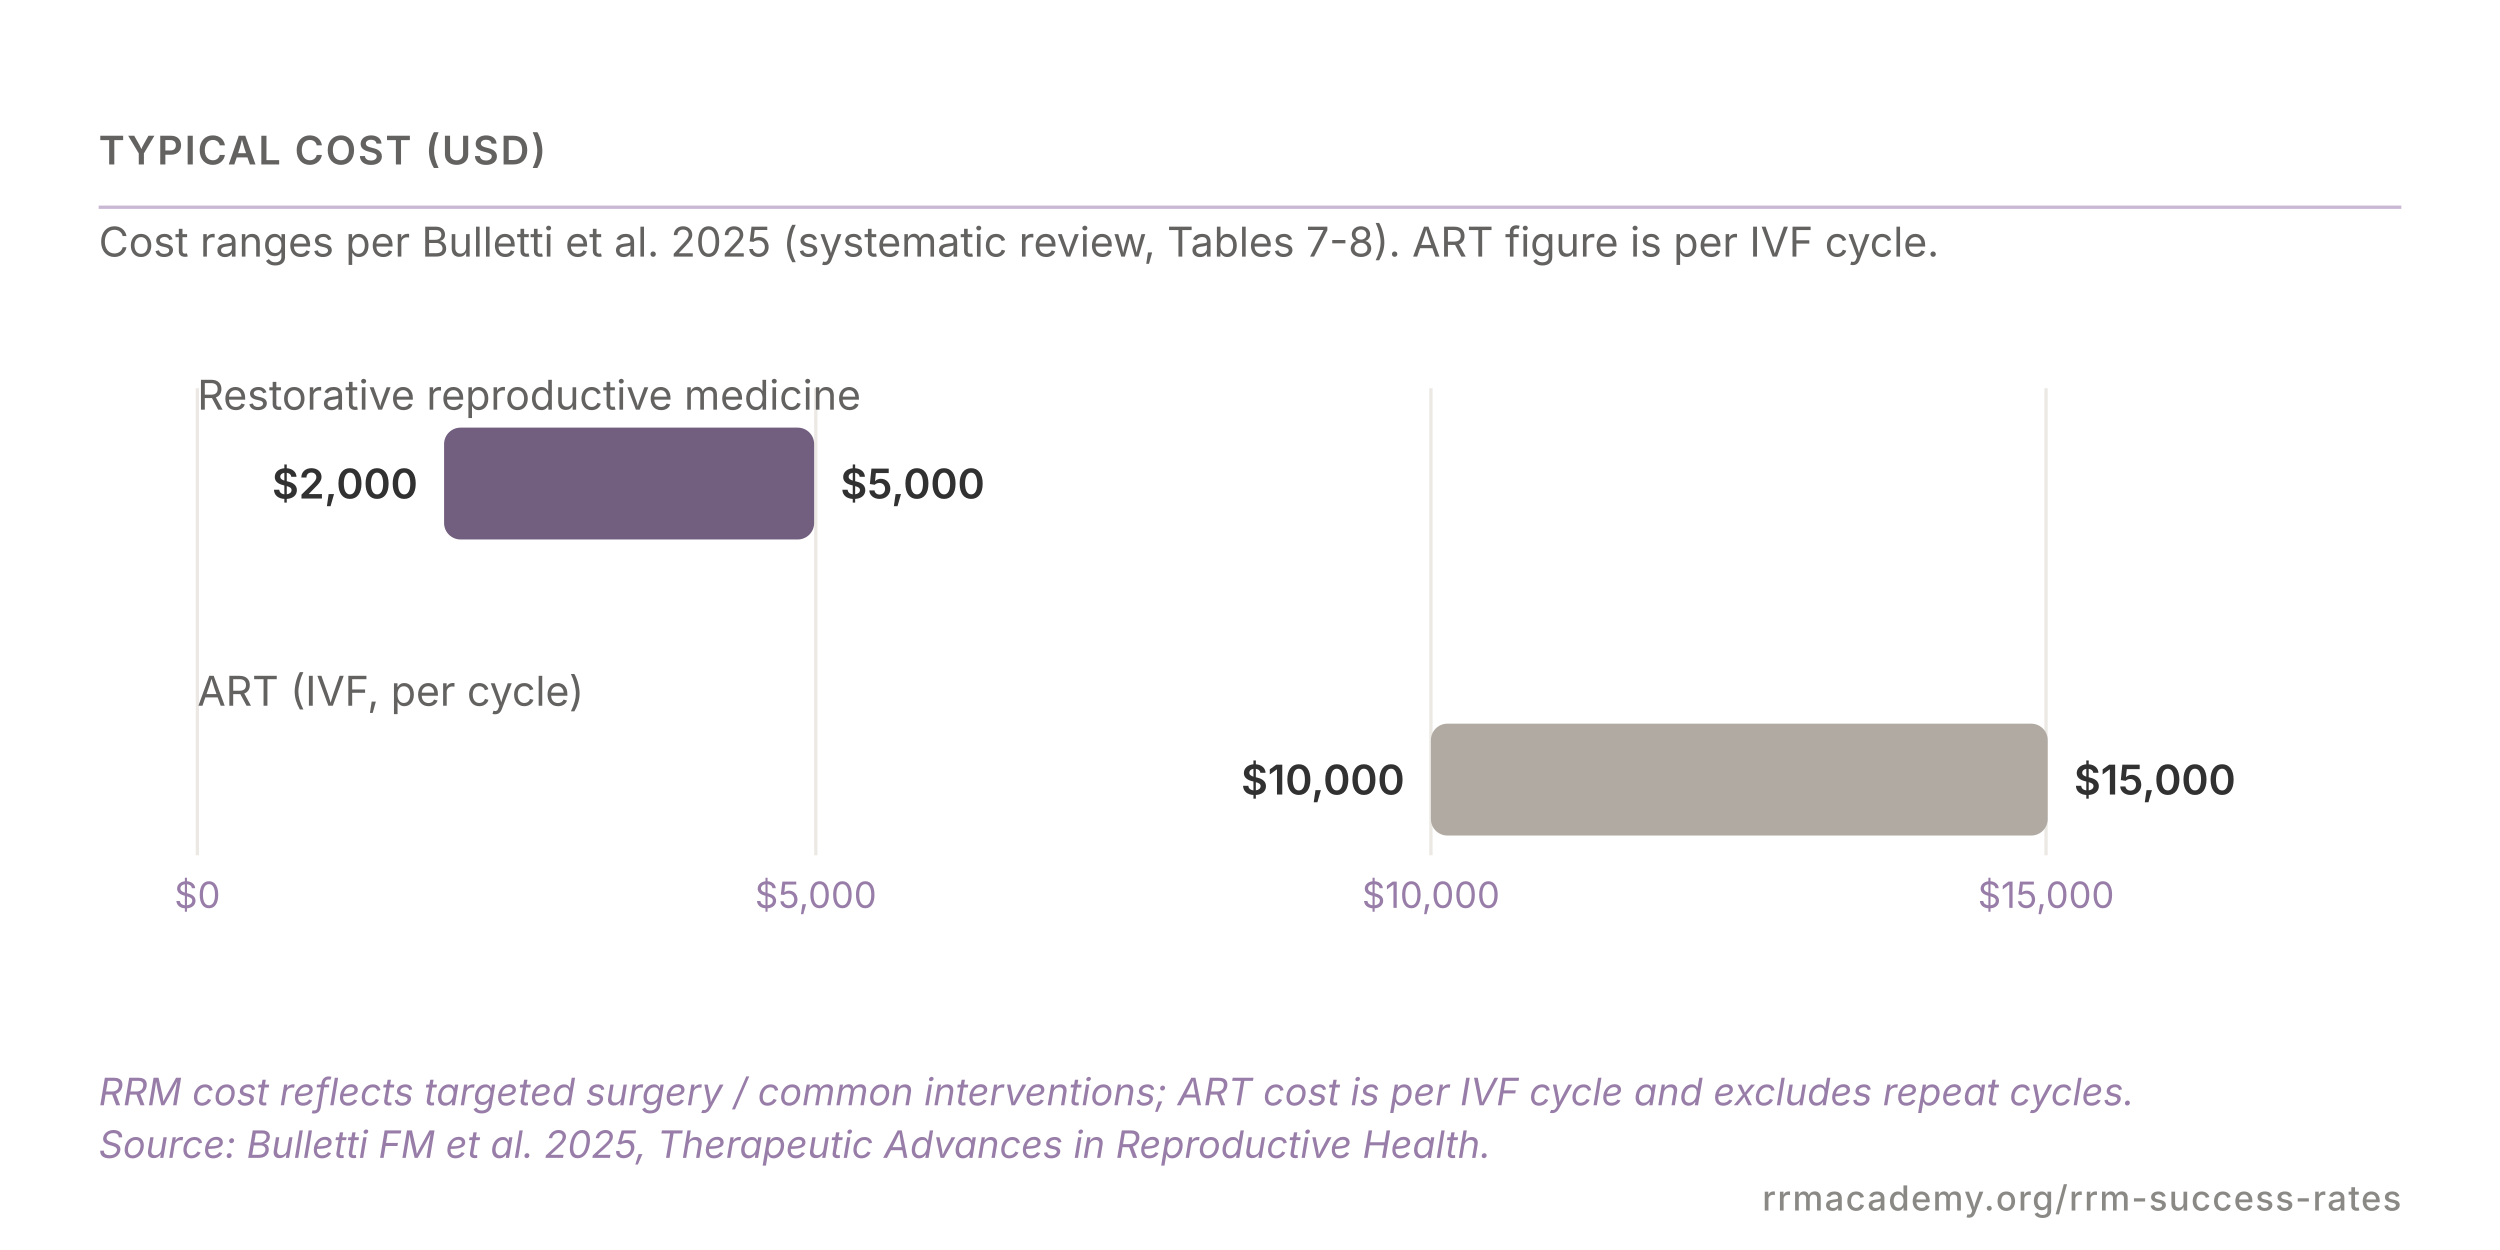
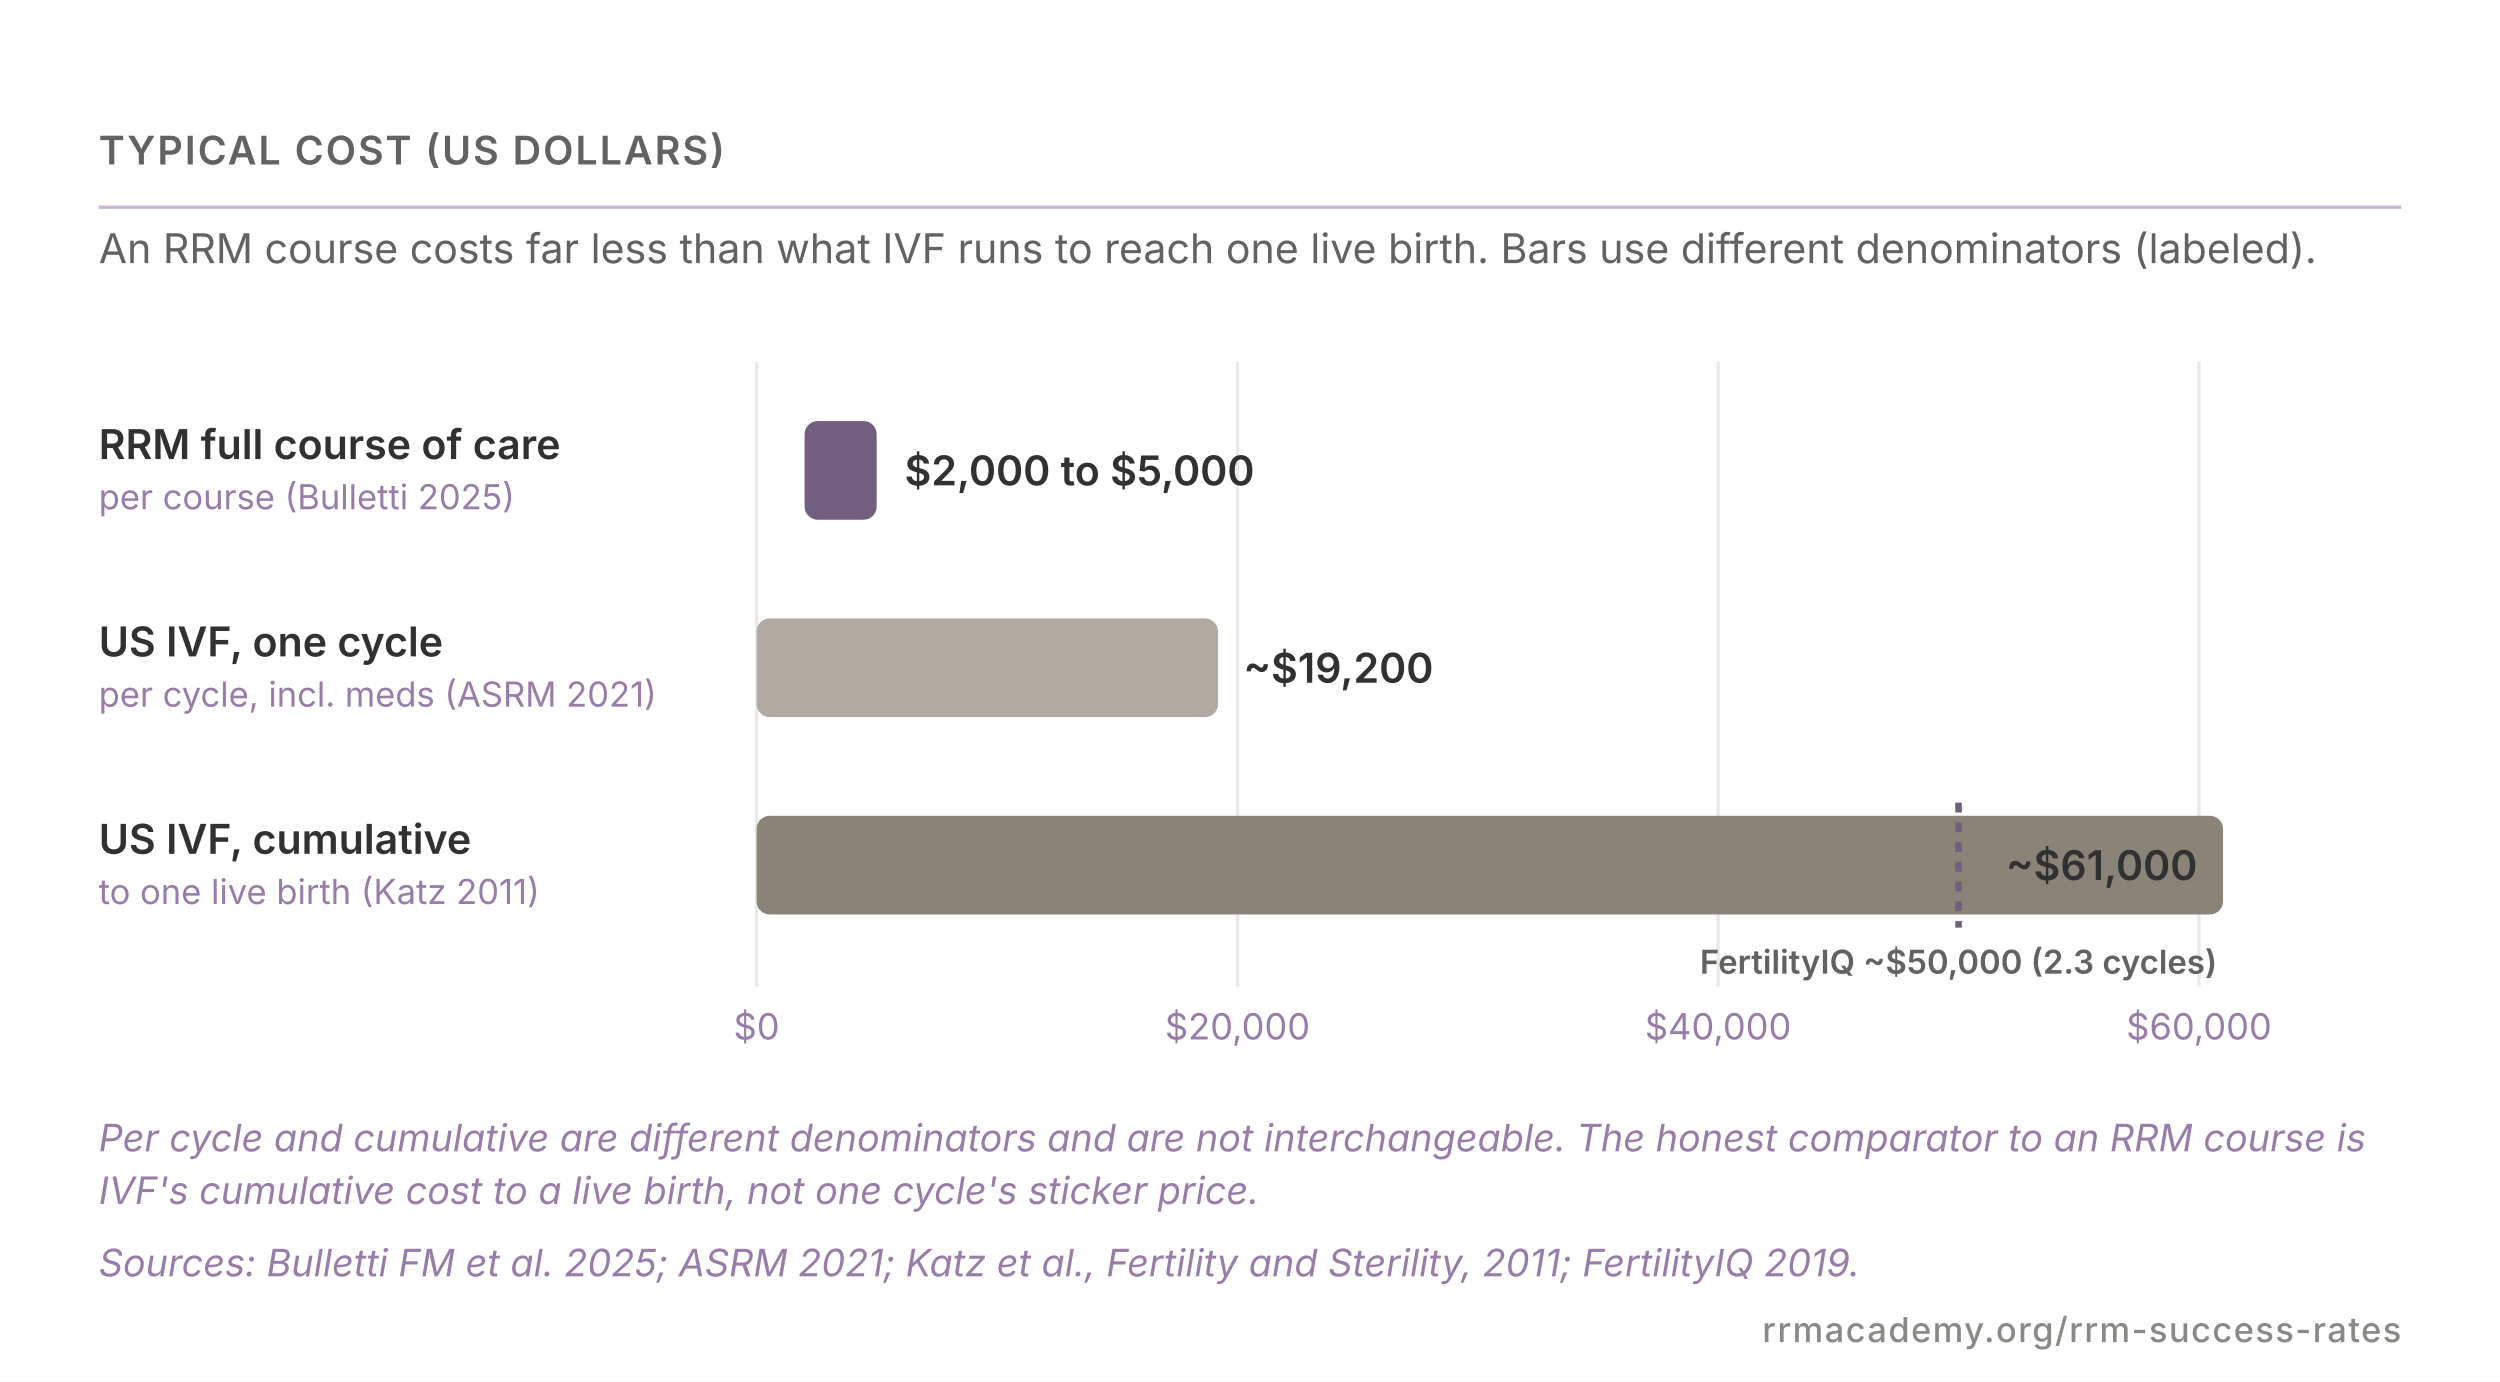
- <svg xmlns="http://www.w3.org/2000/svg" viewBox="0 0 760 380" role="img" aria-label="RRM versus ART cost comparison">
-   <rect width="760" height="380" fill="#ffffff" />
+ <svg xmlns="http://www.w3.org/2000/svg" viewBox="0 0 760 420" role="img" aria-label="US-grounded cost comparison: RRM course versus IVF per cycle versus IVF cumulative to a live birth">
+   <rect width="760" height="420" fill="#ffffff" />
  <style>
    .heading { font-family: 'Inter', sans-serif; font-size: 12px; font-weight: 600; fill: #636261; letter-spacing: 0.05em; }
    .subtitle { font-family: 'Inter', sans-serif; font-size: 12.5px; font-weight: 400; fill: #636261; }
-     .label { font-family: 'Inter', sans-serif; font-size: 12.5px; font-weight: 400; fill: #636261; dominant-baseline: central; }
-     .label-end { font-family: 'Inter', sans-serif; font-size: 12.5px; font-weight: 400; fill: #636261; text-anchor: end; dominant-baseline: central; }
-     .label-mid { font-family: 'Inter', sans-serif; font-size: 11.5px; font-weight: 400; fill: #636261; text-anchor: middle; }
-     .small { font-family: 'Inter', sans-serif; font-size: 10.5px; font-weight: 400; fill: #987da8; }
+     .label { font-family: 'Inter', sans-serif; font-size: 12.5px; font-weight: 600; fill: #313131; dominant-baseline: central; }
+     .basis { font-family: 'Inter', sans-serif; font-size: 10.5px; font-weight: 400; fill: #987da8; dominant-baseline: central; }
    .value { font-family: 'Inter', sans-serif; font-size: 12.5px; font-weight: 600; fill: #313131; dominant-baseline: central; }
-     .value-mid { font-family: 'Inter', sans-serif; font-size: 12px; font-weight: 600; fill: #313131; text-anchor: middle; }
-     .value-accent { fill: #725e7e; }
    .axis { font-family: 'Inter', sans-serif; font-size: 11px; font-weight: 400; fill: #987da8; text-anchor: middle; }
-     .axis-y { font-family: 'Inter', sans-serif; font-size: 11px; font-weight: 400; fill: #987da8; text-anchor: end; dominant-baseline: central; }
+     .marker { font-family: 'Inter', sans-serif; font-size: 10px; font-weight: 600; fill: #636261; text-anchor: middle; }
    .caption { font-family: 'Inter', sans-serif; font-size: 11.5px; font-style: italic; fill: #987da8; }
-     .legend { font-family: 'Inter', sans-serif; font-size: 11.5px; font-weight: 400; fill: #636261; dominant-baseline: central; }
    .attribution { font-family: 'Inter', sans-serif; font-size: 10.5px; font-weight: 500; fill: #8a8985; letter-spacing: 0.04em; text-anchor: end; }
-     .flag { font-family: 'Inter', sans-serif; font-size: 12px; font-weight: 700; fill: #b45309; }
-     .flagnote { font-family: 'Inter', sans-serif; font-size: 10.5px; font-weight: 500; fill: #b45309; }
-     
  </style>
-   <text x="30" y="50" class="heading">TYPICAL COST (USD)</text>
+   <text x="30" y="50" class="heading">TYPICAL COST (US DOLLARS)</text>
  <line x1="30" y1="63" x2="730" y2="63" stroke="#c9b8d3" stroke-width="1" />
-   <text x="30" y="78" class="subtitle">Cost ranges per Bulletti et al. 2025 (systematic review, Tables 7-8). ART figure is per IVF cycle.</text>
-   <line x1="60" y1="118" x2="60" y2="260" stroke="#ece9e5" stroke-width="1" />
-   <text x="60" y="276" class="axis">$0</text>
-   <line x1="248" y1="118" x2="248" y2="260" stroke="#ece9e5" stroke-width="1" />
-   <text x="248" y="276" class="axis">$5,000</text>
-   <line x1="435" y1="118" x2="435" y2="260" stroke="#ece9e5" stroke-width="1" />
-   <text x="435" y="276" class="axis">$10,000</text>
-   <line x1="622" y1="118" x2="622" y2="260" stroke="#ece9e5" stroke-width="1" />
-   <text x="622" y="276" class="axis">$15,000</text>
-   <text x="60" y="120" class="label" font-weight="600">Restorative reproductive medicine</text>
-   <rect x="135.0" y="130" width="112.5" height="34" rx="5" fill="#725e7e" />
-   <text x="127.0" y="147" class="value" text-anchor="end">$2,000</text>
-   <text x="255.5" y="147" class="value">$5,000</text>
-   <text x="60" y="210" class="label" font-weight="600">ART (IVF, per cycle)</text>
-   <rect x="435.0" y="220" width="187.5" height="34" rx="5" fill="#b0aaa2" />
-   <text x="427.0" y="237" class="value" text-anchor="end">$10,000</text>
-   <text x="630.5" y="237" class="value">$15,000</text>
-   <text x="30" y="336" class="caption">RRM cost reflects targeted surgery / common interventions; ART cost is per IVF cycle and excludes repeat cycles.</text>
-   <text x="30" y="352" class="caption">Source: Bulletti FM et al. 2025, Therapeutic Advances in Reproductive Health.</text>
-   <text x="730" y="368" class="attribution">rrmacademy.org/rrm-success-rates</text>
+   <text x="30" y="80" class="subtitle">An RRM course costs far less than what IVF runs to reach one live birth. Bars use different denominators (labeled).</text>
+   <line x1="230" y1="110" x2="230" y2="300" stroke="#ece9e5" stroke-width="1" />
+   <text x="230" y="316" class="axis">$0</text>
+   <line x1="376.2" y1="110" x2="376.2" y2="300" stroke="#ece9e5" stroke-width="1" />
+   <text x="376.2" y="316" class="axis">$20,000</text>
+   <line x1="522.3" y1="110" x2="522.3" y2="300" stroke="#ece9e5" stroke-width="1" />
+   <text x="522.3" y="316" class="axis">$40,000</text>
+   <line x1="668.5" y1="110" x2="668.5" y2="300" stroke="#ece9e5" stroke-width="1" />
+   <text x="668.5" y="316" class="axis">$60,000</text>
+   <text x="30" y="135" class="label">RRM full course of care</text>
+   <text x="30" y="151" class="basis">per course (Bulletti 2025)</text>
+   <rect x="244.6" y="128" width="21.9" height="30" rx="4" fill="#725e7e" />
+   <text x="275" y="143" class="value">$2,000 to $5,000</text>
+   <text x="30" y="195" class="label">US IVF, one cycle</text>
+   <text x="30" y="211" class="basis">per cycle, incl. meds (ASRM 2021)</text>
+   <rect x="230" y="188" width="140.3" height="30" rx="4" fill="#b0aaa2" />
+   <text x="378" y="203" class="value">~$19,200</text>
+   <text x="30" y="255" class="label">US IVF, cumulative</text>
+   <text x="30" y="271" class="basis">to one live birth (Katz 2011)</text>
+   <rect x="230" y="248" width="445.8" height="30" rx="4" fill="#8a8378" />
+   <text x="668" y="263" class="value" text-anchor="end" fill="#ffffff">~$61,000</text>
+   <line x1="595.4" y1="244" x2="595.4" y2="282" stroke="#725e7e" stroke-width="2" stroke-dasharray="3 3" />
+   <text x="595.4" y="296" class="marker">FertilityIQ ~$50,000 (2.3 cycles)</text>
+   <text x="30" y="350" class="caption">Per cycle and cumulative are different denominators and are not interchangeable. The honest comparator to an RRM course is</text>
+   <text x="30" y="366" class="caption">IVF's cumulative cost to a live birth, not one cycle's sticker price.</text>
+   <text x="30" y="388" class="caption">Sources: Bulletti FM et al. 2025; ASRM 2021; Katz et al., Fertility and Sterility, 2011; FertilityIQ 2019.</text>
+   <text x="730" y="408" class="attribution">rrmacademy.org/rrm-success-rates</text>
</svg>
